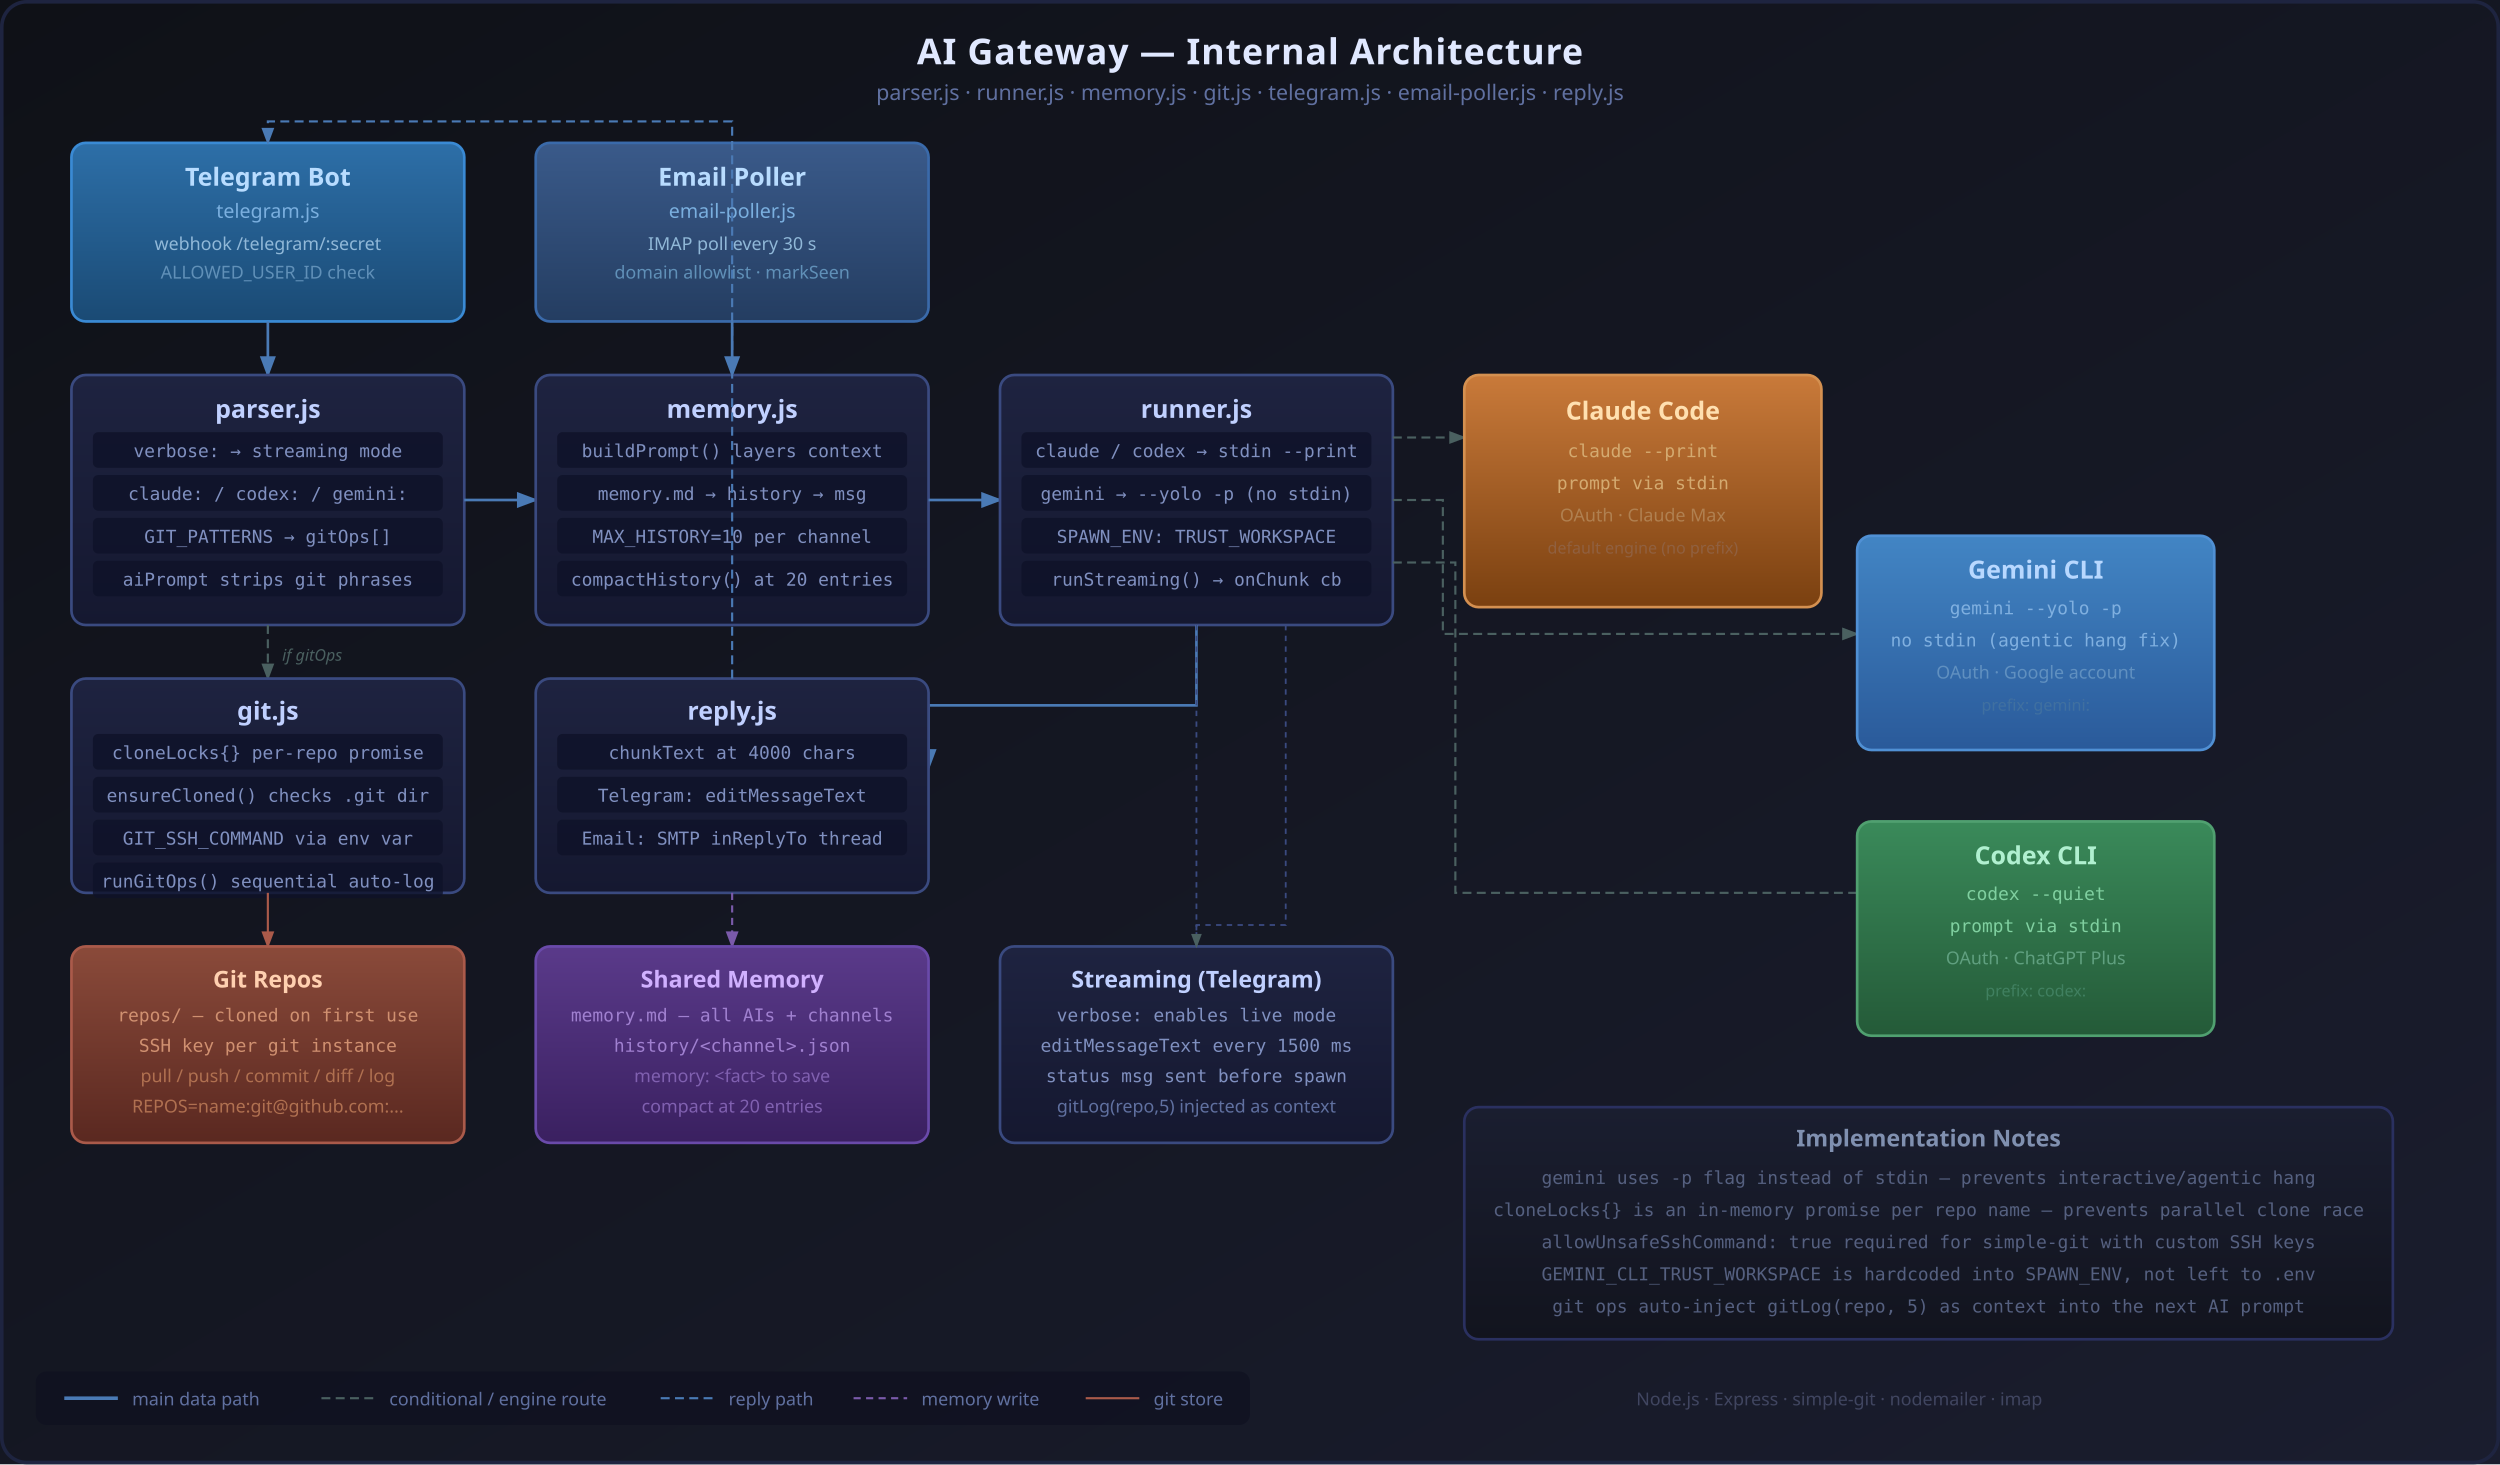
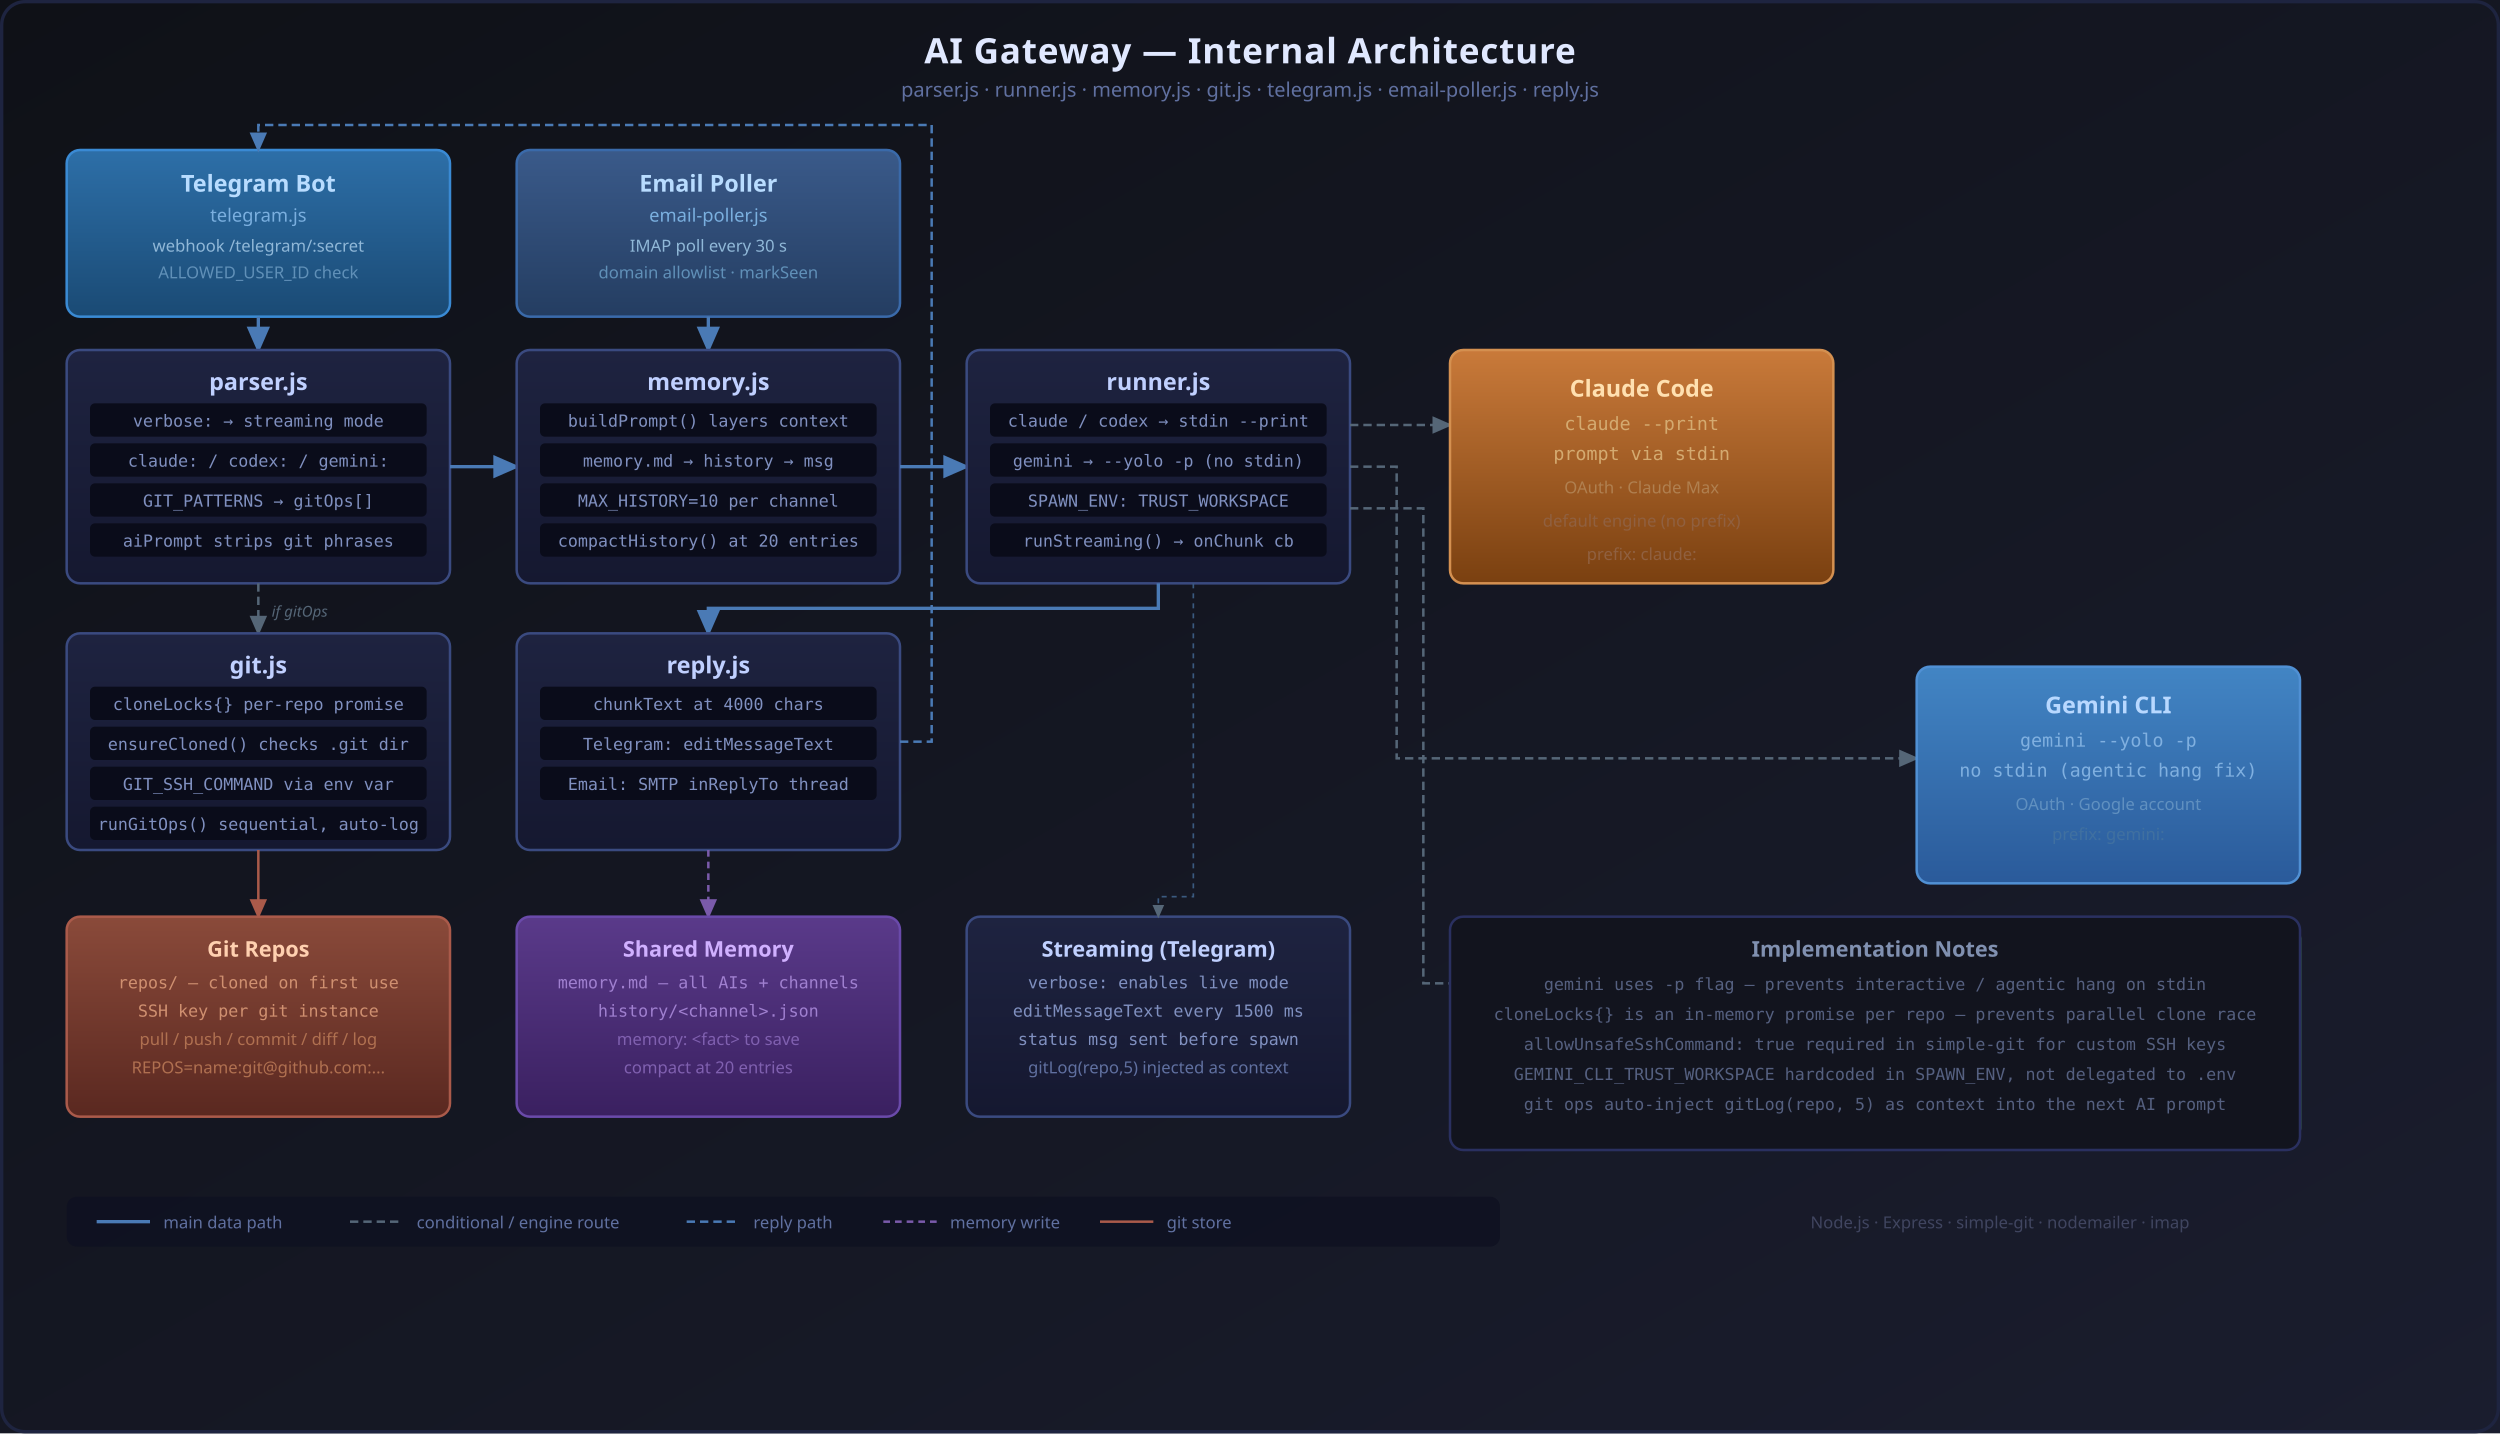
- <svg xmlns="http://www.w3.org/2000/svg" width="1400" height="820" viewBox="0 0 1400 820" font-family="'Segoe UI', system-ui, sans-serif">
+ <svg xmlns="http://www.w3.org/2000/svg" width="1500" height="860" viewBox="0 0 1500 860" font-family="'Segoe UI', system-ui, sans-serif">
  <defs>
    <linearGradient id="bgG" x1="0%" y1="0%" x2="100%" y2="100%">
      <stop offset="0%" stop-color="#0f1117" />
      <stop offset="100%" stop-color="#1a1d2e" />
    </linearGradient>
    <linearGradient id="teleG" x1="0%" y1="0%" x2="0%" y2="100%">
      <stop offset="0%" stop-color="#2d6fa8" />
      <stop offset="100%" stop-color="#1a4a74" />
    </linearGradient>
    <linearGradient id="emailG" x1="0%" y1="0%" x2="0%" y2="100%">
      <stop offset="0%" stop-color="#3a5a8a" />
      <stop offset="100%" stop-color="#243d61" />
    </linearGradient>
    <linearGradient id="coreG" x1="0%" y1="0%" x2="0%" y2="100%">
      <stop offset="0%" stop-color="#1e2340" />
      <stop offset="100%" stop-color="#151830" />
    </linearGradient>
    <linearGradient id="claudeG" x1="0%" y1="0%" x2="0%" y2="100%">
      <stop offset="0%" stop-color="#c97a3a" />
      <stop offset="100%" stop-color="#7a4010" />
    </linearGradient>
    <linearGradient id="geminiG" x1="0%" y1="0%" x2="0%" y2="100%">
      <stop offset="0%" stop-color="#4285c4" />
      <stop offset="100%" stop-color="#2a5a9a" />
    </linearGradient>
    <linearGradient id="codexG" x1="0%" y1="0%" x2="0%" y2="100%">
      <stop offset="0%" stop-color="#3a8a5a" />
      <stop offset="100%" stop-color="#245a38" />
    </linearGradient>
    <linearGradient id="memG" x1="0%" y1="0%" x2="0%" y2="100%">
      <stop offset="0%" stop-color="#5a3a8a" />
      <stop offset="100%" stop-color="#3a2060" />
    </linearGradient>
    <linearGradient id="gitG" x1="0%" y1="0%" x2="0%" y2="100%">
      <stop offset="0%" stop-color="#8a4a3a" />
      <stop offset="100%" stop-color="#5a2820" />
    </linearGradient>
-     <linearGradient id="noteG" x1="0%" y1="0%" x2="0%" y2="100%">
-       <stop offset="0%" stop-color="#1a1e30" />
-       <stop offset="100%" stop-color="#12141e" />
-     </linearGradient>
-     <marker id="ab" markerWidth="8" markerHeight="8" refX="7" refY="3" orient="auto">
-       <path d="M0,0 L0,6 L8,3 z" fill="#4a7ab5" />
+     <marker id="ab" markerWidth="8" markerHeight="7" refX="7" refY="3.5" orient="auto">
+       <path d="M0,0 L0,7 L8,3.5 z" fill="#4a7ab5" />
    </marker>
-     <marker id="ag" markerWidth="8" markerHeight="8" refX="7" refY="3" orient="auto">
-       <path d="M0,0 L0,6 L8,3 z" fill="#4a6060" />
+     <marker id="ag" markerWidth="8" markerHeight="7" refX="7" refY="3.5" orient="auto">
+       <path d="M0,0 L0,7 L8,3.5 z" fill="#556677" />
    </marker>
-     <marker id="apur" markerWidth="8" markerHeight="8" refX="7" refY="3" orient="auto">
-       <path d="M0,0 L0,6 L8,3 z" fill="#7a5aaa" />
+     <marker id="apur" markerWidth="8" markerHeight="7" refX="7" refY="3.5" orient="auto">
+       <path d="M0,0 L0,7 L8,3.5 z" fill="#7a5aaa" />
    </marker>
-     <marker id="ared" markerWidth="8" markerHeight="8" refX="7" refY="3" orient="auto">
-       <path d="M0,0 L0,6 L8,3 z" fill="#aa5a4a" />
+     <marker id="ared" markerWidth="8" markerHeight="7" refX="7" refY="3.5" orient="auto">
+       <path d="M0,0 L0,7 L8,3.5 z" fill="#aa5a4a" />
    </marker>
  </defs>
-   <rect width="1400" height="820" fill="url(#bgG)" />
-   <rect x="1" y="1" width="1398" height="818" rx="14" fill="none" stroke="#1e2440" stroke-width="2" />
-   <text x="700" y="36" text-anchor="middle" font-size="20" font-weight="700" fill="#e0e8ff" letter-spacing="0.5">AI Gateway — Internal Architecture</text>
-   <text x="700" y="56" text-anchor="middle" font-size="12" fill="#6070a0">parser.js · runner.js · memory.js · git.js · telegram.js · email-poller.js · reply.js</text>
-   <rect x="40" y="80" width="220" height="100" rx="8" fill="url(#teleG)" stroke="#3a8ad4" stroke-width="1.5" />
-   <text x="150" y="104" text-anchor="middle" font-size="14" font-weight="700" fill="#b8dcff">Telegram Bot</text>
-   <text x="150" y="122" text-anchor="middle" font-size="11" fill="#7aafdf">telegram.js</text>
-   <text x="150" y="140" text-anchor="middle" font-size="10" fill="#90b8d8">webhook /telegram/:secret</text>
-   <text x="150" y="156" text-anchor="middle" font-size="10" fill="#6090b8">ALLOWED_USER_ID check</text>
-   <rect x="300" y="80" width="220" height="100" rx="8" fill="url(#emailG)" stroke="#3a6aaa" stroke-width="1.5" />
-   <text x="410" y="104" text-anchor="middle" font-size="14" font-weight="700" fill="#b8dcff">Email Poller</text>
-   <text x="410" y="122" text-anchor="middle" font-size="11" fill="#7aafdf">email-poller.js</text>
-   <text x="410" y="140" text-anchor="middle" font-size="10" fill="#90b8d8">IMAP poll every 30 s</text>
-   <text x="410" y="156" text-anchor="middle" font-size="10" fill="#6090b8">domain allowlist · markSeen</text>
-   <line x1="150" y1="180" x2="150" y2="210" stroke="#4a7ab5" stroke-width="1.5" marker-end="url(#ab)" />
-   <line x1="410" y1="180" x2="410" y2="210" stroke="#4a7ab5" stroke-width="1.5" marker-end="url(#ab)" />
-   <rect x="40" y="210" width="220" height="140" rx="8" fill="url(#coreG)" stroke="#3a4a80" stroke-width="1.5" />
-   <text x="150" y="234" text-anchor="middle" font-size="14" font-weight="700" fill="#c0d0ff">parser.js</text>
-   <rect x="52" y="242" width="196" height="20" rx="3" fill="#0e1228" opacity="0.8" />
-   <text x="150" y="256" text-anchor="middle" font-size="10" fill="#8090c0" font-family="monospace">verbose: → streaming mode</text>
-   <rect x="52" y="266" width="196" height="20" rx="3" fill="#0e1228" opacity="0.8" />
-   <text x="150" y="280" text-anchor="middle" font-size="10" fill="#8090c0" font-family="monospace">claude: / codex: / gemini:</text>
-   <rect x="52" y="290" width="196" height="20" rx="3" fill="#0e1228" opacity="0.8" />
-   <text x="150" y="304" text-anchor="middle" font-size="10" fill="#8090c0" font-family="monospace">GIT_PATTERNS → gitOps[]</text>
-   <rect x="52" y="314" width="196" height="20" rx="3" fill="#0e1228" opacity="0.8" />
-   <text x="150" y="328" text-anchor="middle" font-size="10" fill="#8090c0" font-family="monospace">aiPrompt strips git phrases</text>
-   <line x1="260" y1="280" x2="300" y2="280" stroke="#4a7ab5" stroke-width="1.5" marker-end="url(#ab)" />
-   <rect x="300" y="210" width="220" height="140" rx="8" fill="url(#coreG)" stroke="#3a4a80" stroke-width="1.5" />
-   <text x="410" y="234" text-anchor="middle" font-size="14" font-weight="700" fill="#c0d0ff">memory.js</text>
-   <rect x="312" y="242" width="196" height="20" rx="3" fill="#0e1228" opacity="0.8" />
-   <text x="410" y="256" text-anchor="middle" font-size="10" fill="#8090c0" font-family="monospace">buildPrompt() layers context</text>
-   <rect x="312" y="266" width="196" height="20" rx="3" fill="#0e1228" opacity="0.8" />
-   <text x="410" y="280" text-anchor="middle" font-size="10" fill="#8090c0" font-family="monospace">memory.md → history → msg</text>
-   <rect x="312" y="290" width="196" height="20" rx="3" fill="#0e1228" opacity="0.8" />
-   <text x="410" y="304" text-anchor="middle" font-size="10" fill="#8090c0" font-family="monospace">MAX_HISTORY=10 per channel</text>
-   <rect x="312" y="314" width="196" height="20" rx="3" fill="#0e1228" opacity="0.8" />
-   <text x="410" y="328" text-anchor="middle" font-size="10" fill="#8090c0" font-family="monospace">compactHistory() at 20 entries</text>
-   <line x1="520" y1="280" x2="560" y2="280" stroke="#4a7ab5" stroke-width="1.5" marker-end="url(#ab)" />
-   <rect x="560" y="210" width="220" height="140" rx="8" fill="url(#coreG)" stroke="#3a4a80" stroke-width="1.5" />
-   <text x="670" y="234" text-anchor="middle" font-size="14" font-weight="700" fill="#c0d0ff">runner.js</text>
-   <rect x="572" y="242" width="196" height="20" rx="3" fill="#0e1228" opacity="0.8" />
-   <text x="670" y="256" text-anchor="middle" font-size="10" fill="#8090c0" font-family="monospace">claude / codex → stdin --print</text>
-   <rect x="572" y="266" width="196" height="20" rx="3" fill="#0e1228" opacity="0.8" />
-   <text x="670" y="280" text-anchor="middle" font-size="10" fill="#8090c0" font-family="monospace">gemini → --yolo -p (no stdin)</text>
-   <rect x="572" y="290" width="196" height="20" rx="3" fill="#0e1228" opacity="0.8" />
-   <text x="670" y="304" text-anchor="middle" font-size="10" fill="#8090c0" font-family="monospace">SPAWN_ENV: TRUST_WORKSPACE</text>
-   <rect x="572" y="314" width="196" height="20" rx="3" fill="#0e1228" opacity="0.8" />
-   <text x="670" y="328" text-anchor="middle" font-size="10" fill="#8090c0" font-family="monospace">runStreaming() → onChunk cb</text>
-   <line x1="780" y1="245" x2="820" y2="245" stroke="#4a6060" stroke-width="1.2" stroke-dasharray="5,3" marker-end="url(#ag)" />
-   <polyline points="780,280 808,280 808,355 1040,355" fill="none" stroke="#4a6060" stroke-width="1.2" stroke-dasharray="5,3" marker-end="url(#ag)" />
-   <polyline points="780,315 815,315 815,500 1220,500" fill="none" stroke="#4a6060" stroke-width="1.2" stroke-dasharray="5,3" marker-end="url(#ag)" />
-   <polyline points="670,350 670,395 520,395 520,430" fill="none" stroke="#4a7ab5" stroke-width="1.5" marker-end="url(#ab)" />
-   <line x1="150" y1="350" x2="150" y2="380" stroke="#4a6060" stroke-width="1.2" stroke-dasharray="5,3" marker-end="url(#ag)" />
-   <text x="158" y="370" font-size="9" fill="#4a6060" font-style="italic">if gitOps</text>
-   <rect x="40" y="380" width="220" height="120" rx="8" fill="url(#coreG)" stroke="#3a4a80" stroke-width="1.5" />
-   <text x="150" y="403" text-anchor="middle" font-size="14" font-weight="700" fill="#c0d0ff">git.js</text>
-   <rect x="52" y="411" width="196" height="20" rx="3" fill="#0e1228" opacity="0.8" />
-   <text x="150" y="425" text-anchor="middle" font-size="10" fill="#8090c0" font-family="monospace">cloneLocks{} per-repo promise</text>
-   <rect x="52" y="435" width="196" height="20" rx="3" fill="#0e1228" opacity="0.8" />
-   <text x="150" y="449" text-anchor="middle" font-size="10" fill="#8090c0" font-family="monospace">ensureCloned() checks .git dir</text>
-   <rect x="52" y="459" width="196" height="20" rx="3" fill="#0e1228" opacity="0.8" />
-   <text x="150" y="473" text-anchor="middle" font-size="10" fill="#8090c0" font-family="monospace">GIT_SSH_COMMAND via env var</text>
-   <rect x="52" y="483" width="196" height="20" rx="3" fill="#0e1228" opacity="0.8" />
-   <text x="150" y="497" text-anchor="middle" font-size="10" fill="#8090c0" font-family="monospace">runGitOps() sequential auto-log</text>
-   <rect x="300" y="380" width="220" height="120" rx="8" fill="url(#coreG)" stroke="#3a4a80" stroke-width="1.5" />
-   <text x="410" y="403" text-anchor="middle" font-size="14" font-weight="700" fill="#c0d0ff">reply.js</text>
-   <rect x="312" y="411" width="196" height="20" rx="3" fill="#0e1228" opacity="0.8" />
-   <text x="410" y="425" text-anchor="middle" font-size="10" fill="#8090c0" font-family="monospace">chunkText at 4000 chars</text>
-   <rect x="312" y="435" width="196" height="20" rx="3" fill="#0e1228" opacity="0.8" />
-   <text x="410" y="449" text-anchor="middle" font-size="10" fill="#8090c0" font-family="monospace">Telegram: editMessageText</text>
-   <rect x="312" y="459" width="196" height="20" rx="3" fill="#0e1228" opacity="0.8" />
-   <text x="410" y="473" text-anchor="middle" font-size="10" fill="#8090c0" font-family="monospace">Email: SMTP inReplyTo thread</text>
-   <polyline points="410,380 410,68 150,68 150,80" fill="none" stroke="#4a7ab5" stroke-width="1.2" stroke-dasharray="5,3" marker-end="url(#ab)" />
-   <line x1="150" y1="500" x2="150" y2="530" stroke="#aa5a4a" stroke-width="1.2" marker-end="url(#ared)" />
-   <line x1="410" y1="500" x2="410" y2="530" stroke="#7a5aaa" stroke-width="1.2" stroke-dasharray="4,3" marker-end="url(#apur)" />
-   <line x1="670" y1="350" x2="670" y2="530" stroke="#3a4a80" stroke-width="1" stroke-dasharray="3,3" />
-   <rect x="40" y="530" width="220" height="110" rx="8" fill="url(#gitG)" stroke="#aa5a4a" stroke-width="1.5" />
-   <text x="150" y="553" text-anchor="middle" font-size="13" font-weight="700" fill="#ffd0b0">Git Repos</text>
-   <text x="150" y="572" text-anchor="middle" font-size="10" fill="#d09070" font-family="monospace">repos/ — cloned on first use</text>
-   <text x="150" y="589" text-anchor="middle" font-size="10" fill="#d09070" font-family="monospace">SSH key per git instance</text>
-   <text x="150" y="606" text-anchor="middle" font-size="10" fill="#b07050">pull / push / commit / diff / log</text>
-   <text x="150" y="623" text-anchor="middle" font-size="10" fill="#b07050">REPOS=name:git@github.com:...</text>
-   <rect x="300" y="530" width="220" height="110" rx="8" fill="url(#memG)" stroke="#6a4aaa" stroke-width="1.5" />
-   <text x="410" y="553" text-anchor="middle" font-size="13" font-weight="700" fill="#d0b0ff">Shared Memory</text>
-   <text x="410" y="572" text-anchor="middle" font-size="10" fill="#a080d0" font-family="monospace">memory.md — all AIs + channels</text>
-   <text x="410" y="589" text-anchor="middle" font-size="10" fill="#a080d0" font-family="monospace">history/&lt;channel&gt;.json</text>
-   <text x="410" y="606" text-anchor="middle" font-size="10" fill="#8060b0">memory: &lt;fact&gt; to save</text>
-   <text x="410" y="623" text-anchor="middle" font-size="10" fill="#8060b0">compact at 20 entries</text>
-   <rect x="560" y="530" width="220" height="110" rx="8" fill="url(#coreG)" stroke="#3a4a80" stroke-width="1.5" />
-   <text x="670" y="553" text-anchor="middle" font-size="13" font-weight="700" fill="#c0d0ff">Streaming (Telegram)</text>
-   <text x="670" y="572" text-anchor="middle" font-size="10" fill="#8090c0" font-family="monospace">verbose: enables live mode</text>
-   <text x="670" y="589" text-anchor="middle" font-size="10" fill="#8090c0" font-family="monospace">editMessageText every 1500 ms</text>
-   <text x="670" y="606" text-anchor="middle" font-size="10" fill="#8090c0" font-family="monospace">status msg sent before spawn</text>
-   <text x="670" y="623" text-anchor="middle" font-size="10" fill="#6070a0">gitLog(repo,5) injected as context</text>
-   <polyline points="720,350 720,518 670,518 670,530" fill="none" stroke="#3a4a80" stroke-width="1" stroke-dasharray="3,3" marker-end="url(#ag)" />
-   <rect x="820" y="210" width="200" height="130" rx="8" fill="url(#claudeG)" stroke="#d49050" stroke-width="1.5" />
-   <text x="920" y="235" text-anchor="middle" font-size="14" font-weight="700" fill="#ffe0b0">Claude Code</text>
-   <text x="920" y="256" text-anchor="middle" font-size="10" fill="#d4aa70" font-family="monospace">claude --print</text>
-   <text x="920" y="274" text-anchor="middle" font-size="10" fill="#d4aa70" font-family="monospace">prompt via stdin</text>
-   <text x="920" y="292" text-anchor="middle" font-size="10" fill="#b08050">OAuth · Claude Max</text>
-   <text x="920" y="310" text-anchor="middle" font-size="9" fill="#906040">default engine (no prefix)</text>
-   <rect x="1040" y="300" width="200" height="120" rx="8" fill="url(#geminiG)" stroke="#5090d4" stroke-width="1.5" />
-   <text x="1140" y="324" text-anchor="middle" font-size="14" font-weight="700" fill="#b8d8ff">Gemini CLI</text>
-   <text x="1140" y="344" text-anchor="middle" font-size="10" fill="#80b0e0" font-family="monospace">gemini --yolo -p</text>
-   <text x="1140" y="362" text-anchor="middle" font-size="10" fill="#80b0e0" font-family="monospace">no stdin (agentic hang fix)</text>
-   <text x="1140" y="380" text-anchor="middle" font-size="10" fill="#6090c0">OAuth · Google account</text>
-   <text x="1140" y="398" text-anchor="middle" font-size="9" fill="#4070a0">prefix: gemini:</text>
-   <rect x="1040" y="460" width="200" height="120" rx="8" fill="url(#codexG)" stroke="#50a070" stroke-width="1.5" />
-   <text x="1140" y="484" text-anchor="middle" font-size="14" font-weight="700" fill="#b0f0d0">Codex CLI</text>
-   <text x="1140" y="504" text-anchor="middle" font-size="10" fill="#80d0a0" font-family="monospace">codex --quiet</text>
-   <text x="1140" y="522" text-anchor="middle" font-size="10" fill="#80d0a0" font-family="monospace">prompt via stdin</text>
-   <text x="1140" y="540" text-anchor="middle" font-size="10" fill="#60a080">OAuth · ChatGPT Plus</text>
-   <text x="1140" y="558" text-anchor="middle" font-size="9" fill="#408060">prefix: codex:</text>
-   <rect x="820" y="620" width="520" height="130" rx="8" fill="url(#noteG)" stroke="#2a3060" stroke-width="1.5" />
-   <text x="1080" y="642" text-anchor="middle" font-size="13" font-weight="700" fill="#8090b0">Implementation Notes</text>
-   <text x="1080" y="663" text-anchor="middle" font-size="10" fill="#556080" font-family="monospace">gemini uses -p flag instead of stdin — prevents interactive/agentic hang</text>
-   <text x="1080" y="681" text-anchor="middle" font-size="10" fill="#556080" font-family="monospace">cloneLocks{} is an in-memory promise per repo name — prevents parallel clone race</text>
-   <text x="1080" y="699" text-anchor="middle" font-size="10" fill="#556080" font-family="monospace">allowUnsafeSshCommand: true required for simple-git with custom SSH keys</text>
-   <text x="1080" y="717" text-anchor="middle" font-size="10" fill="#556080" font-family="monospace">GEMINI_CLI_TRUST_WORKSPACE is hardcoded into SPAWN_ENV, not left to .env</text>
-   <text x="1080" y="735" text-anchor="middle" font-size="10" fill="#556080" font-family="monospace">git ops auto-inject gitLog(repo, 5) as context into the next AI prompt</text>
-   <rect x="20" y="768" width="680" height="30" rx="6" fill="#0e1020" opacity="0.7" />
-   <line x1="36" y1="783" x2="66" y2="783" stroke="#4a7ab5" stroke-width="2" />
-   <text x="74" y="787" font-size="10" fill="#6070a0">main data path</text>
-   <line x1="180" y1="783" x2="210" y2="783" stroke="#4a6060" stroke-width="1.2" stroke-dasharray="5,3" />
-   <text x="218" y="787" font-size="10" fill="#6070a0">conditional / engine route</text>
-   <line x1="370" y1="783" x2="400" y2="783" stroke="#4a7ab5" stroke-width="1.2" stroke-dasharray="5,3" />
-   <text x="408" y="787" font-size="10" fill="#6070a0">reply path</text>
-   <line x1="478" y1="783" x2="508" y2="783" stroke="#7a5aaa" stroke-width="1.2" stroke-dasharray="4,3" />
-   <text x="516" y="787" font-size="10" fill="#6070a0">memory write</text>
-   <line x1="608" y1="783" x2="638" y2="783" stroke="#aa5a4a" stroke-width="1.2" />
-   <text x="646" y="787" font-size="10" fill="#6070a0">git store</text>
-   <text x="1030" y="787" text-anchor="middle" font-size="10" fill="#404560">Node.js · Express · simple-git · nodemailer · imap</text>
+   <rect width="1500" height="860" fill="url(#bgG)" />
+   <rect x="1" y="1" width="1498" height="858" rx="14" fill="none" stroke="#1e2440" stroke-width="2" />
+   <text x="750" y="38" text-anchor="middle" font-size="21" font-weight="700" fill="#e0e8ff" letter-spacing="0.5">AI Gateway — Internal Architecture</text>
+   <text x="750" y="58" text-anchor="middle" font-size="12" fill="#6070a0">parser.js · runner.js · memory.js · git.js · telegram.js · email-poller.js · reply.js</text>
+   <rect x="40" y="90" width="230" height="100" rx="8" fill="url(#teleG)" stroke="#3a8ad4" stroke-width="1.5" />
+   <text x="155" y="115" text-anchor="middle" font-size="14" font-weight="700" fill="#b8dcff">Telegram Bot</text>
+   <text x="155" y="133" text-anchor="middle" font-size="11" fill="#7aafdf">telegram.js</text>
+   <text x="155" y="151" text-anchor="middle" font-size="10" fill="#90b8d8">webhook /telegram/:secret</text>
+   <text x="155" y="167" text-anchor="middle" font-size="10" fill="#6090b8">ALLOWED_USER_ID check</text>
+   <rect x="310" y="90" width="230" height="100" rx="8" fill="url(#emailG)" stroke="#3a6aaa" stroke-width="1.5" />
+   <text x="425" y="115" text-anchor="middle" font-size="14" font-weight="700" fill="#b8dcff">Email Poller</text>
+   <text x="425" y="133" text-anchor="middle" font-size="11" fill="#7aafdf">email-poller.js</text>
+   <text x="425" y="151" text-anchor="middle" font-size="10" fill="#90b8d8">IMAP poll every 30 s</text>
+   <text x="425" y="167" text-anchor="middle" font-size="10" fill="#6090b8">domain allowlist · markSeen</text>
+   <line x1="155" y1="190" x2="155" y2="210" stroke="#4a7ab5" stroke-width="2" marker-end="url(#ab)" />
+   <line x1="425" y1="190" x2="425" y2="210" stroke="#4a7ab5" stroke-width="2" marker-end="url(#ab)" />
+   <rect x="40" y="210" width="230" height="140" rx="8" fill="url(#coreG)" stroke="#3a4a80" stroke-width="1.5" />
+   <text x="155" y="234" text-anchor="middle" font-size="14" font-weight="700" fill="#c0d0ff">parser.js</text>
+   <rect x="54" y="242" width="202" height="20" rx="3" fill="#0a0c1a" />
+   <text x="155" y="256" text-anchor="middle" font-size="10" fill="#8090c0" font-family="monospace">verbose: → streaming mode</text>
+   <rect x="54" y="266" width="202" height="20" rx="3" fill="#0a0c1a" />
+   <text x="155" y="280" text-anchor="middle" font-size="10" fill="#8090c0" font-family="monospace">claude: / codex: / gemini:</text>
+   <rect x="54" y="290" width="202" height="20" rx="3" fill="#0a0c1a" />
+   <text x="155" y="304" text-anchor="middle" font-size="10" fill="#8090c0" font-family="monospace">GIT_PATTERNS → gitOps[]</text>
+   <rect x="54" y="314" width="202" height="20" rx="3" fill="#0a0c1a" />
+   <text x="155" y="328" text-anchor="middle" font-size="10" fill="#8090c0" font-family="monospace">aiPrompt strips git phrases</text>
+   <line x1="270" y1="280" x2="310" y2="280" stroke="#4a7ab5" stroke-width="2" marker-end="url(#ab)" />
+   <rect x="310" y="210" width="230" height="140" rx="8" fill="url(#coreG)" stroke="#3a4a80" stroke-width="1.5" />
+   <text x="425" y="234" text-anchor="middle" font-size="14" font-weight="700" fill="#c0d0ff">memory.js</text>
+   <rect x="324" y="242" width="202" height="20" rx="3" fill="#0a0c1a" />
+   <text x="425" y="256" text-anchor="middle" font-size="10" fill="#8090c0" font-family="monospace">buildPrompt() layers context</text>
+   <rect x="324" y="266" width="202" height="20" rx="3" fill="#0a0c1a" />
+   <text x="425" y="280" text-anchor="middle" font-size="10" fill="#8090c0" font-family="monospace">memory.md → history → msg</text>
+   <rect x="324" y="290" width="202" height="20" rx="3" fill="#0a0c1a" />
+   <text x="425" y="304" text-anchor="middle" font-size="10" fill="#8090c0" font-family="monospace">MAX_HISTORY=10 per channel</text>
+   <rect x="324" y="314" width="202" height="20" rx="3" fill="#0a0c1a" />
+   <text x="425" y="328" text-anchor="middle" font-size="10" fill="#8090c0" font-family="monospace">compactHistory() at 20 entries</text>
+   <line x1="540" y1="280" x2="580" y2="280" stroke="#4a7ab5" stroke-width="2" marker-end="url(#ab)" />
+   <rect x="580" y="210" width="230" height="140" rx="8" fill="url(#coreG)" stroke="#3a4a80" stroke-width="1.5" />
+   <text x="695" y="234" text-anchor="middle" font-size="14" font-weight="700" fill="#c0d0ff">runner.js</text>
+   <rect x="594" y="242" width="202" height="20" rx="3" fill="#0a0c1a" />
+   <text x="695" y="256" text-anchor="middle" font-size="10" fill="#8090c0" font-family="monospace">claude / codex → stdin --print</text>
+   <rect x="594" y="266" width="202" height="20" rx="3" fill="#0a0c1a" />
+   <text x="695" y="280" text-anchor="middle" font-size="10" fill="#8090c0" font-family="monospace">gemini → --yolo -p (no stdin)</text>
+   <rect x="594" y="290" width="202" height="20" rx="3" fill="#0a0c1a" />
+   <text x="695" y="304" text-anchor="middle" font-size="10" fill="#8090c0" font-family="monospace">SPAWN_ENV: TRUST_WORKSPACE</text>
+   <rect x="594" y="314" width="202" height="20" rx="3" fill="#0a0c1a" />
+   <text x="695" y="328" text-anchor="middle" font-size="10" fill="#8090c0" font-family="monospace">runStreaming() → onChunk cb</text>
+   <line x1="810" y1="255" x2="870" y2="255" stroke="#556677" stroke-width="1.5" stroke-dasharray="5,3" marker-end="url(#ag)" />
+   <polyline points="810,280 838,280 838,455 1150,455" fill="none" stroke="#556677" stroke-width="1.5" stroke-dasharray="5,3" marker-end="url(#ag)" />
+   <polyline points="810,305 854,305 854,590 1150,590" fill="none" stroke="#556677" stroke-width="1.5" stroke-dasharray="5,3" marker-end="url(#ag)" />
+   <polyline points="695,350 695,365 425,365 425,380" fill="none" stroke="#4a7ab5" stroke-width="2" marker-end="url(#ab)" />
+   <rect x="870" y="210" width="230" height="140" rx="8" fill="url(#claudeG)" stroke="#d49050" stroke-width="1.5" />
+   <text x="985" y="238" text-anchor="middle" font-size="14" font-weight="700" fill="#ffe0b0">Claude Code</text>
+   <text x="985" y="258" text-anchor="middle" font-size="11" fill="#d4aa70" font-family="monospace">claude --print</text>
+   <text x="985" y="276" text-anchor="middle" font-size="11" fill="#d4aa70" font-family="monospace">prompt via stdin</text>
+   <text x="985" y="296" text-anchor="middle" font-size="10" fill="#b08050">OAuth · Claude Max</text>
+   <text x="985" y="316" text-anchor="middle" font-size="10" fill="#906040">default engine (no prefix)</text>
+   <text x="985" y="336" text-anchor="middle" font-size="10" fill="#906040">prefix: claude:</text>
+   <line x1="155" y1="350" x2="155" y2="380" stroke="#556677" stroke-width="1.5" stroke-dasharray="5,3" marker-end="url(#ag)" />
+   <text x="163" y="370" font-size="9" fill="#556677" font-style="italic">if gitOps</text>
+   <rect x="40" y="380" width="230" height="130" rx="8" fill="url(#coreG)" stroke="#3a4a80" stroke-width="1.5" />
+   <text x="155" y="404" text-anchor="middle" font-size="14" font-weight="700" fill="#c0d0ff">git.js</text>
+   <rect x="54" y="412" width="202" height="20" rx="3" fill="#0a0c1a" />
+   <text x="155" y="426" text-anchor="middle" font-size="10" fill="#8090c0" font-family="monospace">cloneLocks{} per-repo promise</text>
+   <rect x="54" y="436" width="202" height="20" rx="3" fill="#0a0c1a" />
+   <text x="155" y="450" text-anchor="middle" font-size="10" fill="#8090c0" font-family="monospace">ensureCloned() checks .git dir</text>
+   <rect x="54" y="460" width="202" height="20" rx="3" fill="#0a0c1a" />
+   <text x="155" y="474" text-anchor="middle" font-size="10" fill="#8090c0" font-family="monospace">GIT_SSH_COMMAND via env var</text>
+   <rect x="54" y="484" width="202" height="20" rx="3" fill="#0a0c1a" />
+   <text x="155" y="498" text-anchor="middle" font-size="10" fill="#8090c0" font-family="monospace">runGitOps() sequential, auto-log</text>
+   <rect x="310" y="380" width="230" height="130" rx="8" fill="url(#coreG)" stroke="#3a4a80" stroke-width="1.5" />
+   <text x="425" y="404" text-anchor="middle" font-size="14" font-weight="700" fill="#c0d0ff">reply.js</text>
+   <rect x="324" y="412" width="202" height="20" rx="3" fill="#0a0c1a" />
+   <text x="425" y="426" text-anchor="middle" font-size="10" fill="#8090c0" font-family="monospace">chunkText at 4000 chars</text>
+   <rect x="324" y="436" width="202" height="20" rx="3" fill="#0a0c1a" />
+   <text x="425" y="450" text-anchor="middle" font-size="10" fill="#8090c0" font-family="monospace">Telegram: editMessageText</text>
+   <rect x="324" y="460" width="202" height="20" rx="3" fill="#0a0c1a" />
+   <text x="425" y="474" text-anchor="middle" font-size="10" fill="#8090c0" font-family="monospace">Email: SMTP inReplyTo thread</text>
+   <rect x="1150" y="400" width="230" height="130" rx="8" fill="url(#geminiG)" stroke="#5090d4" stroke-width="1.5" />
+   <text x="1265" y="428" text-anchor="middle" font-size="14" font-weight="700" fill="#b8d8ff">Gemini CLI</text>
+   <text x="1265" y="448" text-anchor="middle" font-size="11" fill="#80b0e0" font-family="monospace">gemini --yolo -p</text>
+   <text x="1265" y="466" text-anchor="middle" font-size="11" fill="#80b0e0" font-family="monospace">no stdin (agentic hang fix)</text>
+   <text x="1265" y="486" text-anchor="middle" font-size="10" fill="#6090c0">OAuth · Google account</text>
+   <text x="1265" y="504" text-anchor="middle" font-size="10" fill="#4070a0">prefix: gemini:</text>
+   <line x1="155" y1="510" x2="155" y2="550" stroke="#aa5a4a" stroke-width="1.5" marker-end="url(#ared)" />
+   <line x1="425" y1="510" x2="425" y2="550" stroke="#7a5aaa" stroke-width="1.5" stroke-dasharray="4,3" marker-end="url(#apur)" />
+   <polyline points="540,445 559,445 559,75 155,75 155,90" fill="none" stroke="#4a7ab5" stroke-width="1.5" stroke-dasharray="5,3" marker-end="url(#ab)" />
+   <rect x="1150" y="555" width="230" height="130" rx="8" fill="url(#codexG)" stroke="#50a070" stroke-width="1.5" />
+   <text x="1265" y="583" text-anchor="middle" font-size="14" font-weight="700" fill="#b0f0d0">Codex CLI</text>
+   <text x="1265" y="603" text-anchor="middle" font-size="11" fill="#80d0a0" font-family="monospace">codex --quiet</text>
+   <text x="1265" y="621" text-anchor="middle" font-size="11" fill="#80d0a0" font-family="monospace">prompt via stdin</text>
+   <text x="1265" y="641" text-anchor="middle" font-size="10" fill="#60a080">OAuth · ChatGPT Plus</text>
+   <text x="1265" y="659" text-anchor="middle" font-size="10" fill="#408060">prefix: codex:</text>
+   <rect x="40" y="550" width="230" height="120" rx="8" fill="url(#gitG)" stroke="#aa5a4a" stroke-width="1.5" />
+   <text x="155" y="574" text-anchor="middle" font-size="13" font-weight="700" fill="#ffd0b0">Git Repos</text>
+   <text x="155" y="593" text-anchor="middle" font-size="10" fill="#d09070" font-family="monospace">repos/ — cloned on first use</text>
+   <text x="155" y="610" text-anchor="middle" font-size="10" fill="#d09070" font-family="monospace">SSH key per git instance</text>
+   <text x="155" y="627" text-anchor="middle" font-size="10" fill="#b07050">pull / push / commit / diff / log</text>
+   <text x="155" y="644" text-anchor="middle" font-size="10" fill="#b07050">REPOS=name:git@github.com:...</text>
+   <rect x="310" y="550" width="230" height="120" rx="8" fill="url(#memG)" stroke="#6a4aaa" stroke-width="1.5" />
+   <text x="425" y="574" text-anchor="middle" font-size="13" font-weight="700" fill="#d0b0ff">Shared Memory</text>
+   <text x="425" y="593" text-anchor="middle" font-size="10" fill="#a080d0" font-family="monospace">memory.md — all AIs + channels</text>
+   <text x="425" y="610" text-anchor="middle" font-size="10" fill="#a080d0" font-family="monospace">history/&lt;channel&gt;.json</text>
+   <text x="425" y="627" text-anchor="middle" font-size="10" fill="#8060b0">memory: &lt;fact&gt; to save</text>
+   <text x="425" y="644" text-anchor="middle" font-size="10" fill="#8060b0">compact at 20 entries</text>
+   <rect x="580" y="550" width="230" height="120" rx="8" fill="url(#coreG)" stroke="#3a4a80" stroke-width="1.5" />
+   <text x="695" y="574" text-anchor="middle" font-size="13" font-weight="700" fill="#c0d0ff">Streaming (Telegram)</text>
+   <text x="695" y="593" text-anchor="middle" font-size="10" fill="#8090c0" font-family="monospace">verbose: enables live mode</text>
+   <text x="695" y="610" text-anchor="middle" font-size="10" fill="#8090c0" font-family="monospace">editMessageText every 1500 ms</text>
+   <text x="695" y="627" text-anchor="middle" font-size="10" fill="#8090c0" font-family="monospace">status msg sent before spawn</text>
+   <text x="695" y="644" text-anchor="middle" font-size="10" fill="#6070a0">gitLog(repo,5) injected as context</text>
+   <polyline points="716,350 716,538 695,538 695,550" fill="none" stroke="#3a5a80" stroke-width="1" stroke-dasharray="3,3" marker-end="url(#ag)" />
+   <rect x="870" y="550" width="510" height="140" rx="8" fill="#12141e" stroke="#2a3060" stroke-width="1.5" />
+   <text x="1125" y="574" text-anchor="middle" font-size="13" font-weight="700" fill="#8090b0">Implementation Notes</text>
+   <text x="1125" y="594" text-anchor="middle" font-size="10" fill="#556080" font-family="monospace">gemini uses -p flag — prevents interactive / agentic hang on stdin</text>
+   <text x="1125" y="612" text-anchor="middle" font-size="10" fill="#556080" font-family="monospace">cloneLocks{} is an in-memory promise per repo — prevents parallel clone race</text>
+   <text x="1125" y="630" text-anchor="middle" font-size="10" fill="#556080" font-family="monospace">allowUnsafeSshCommand: true required in simple-git for custom SSH keys</text>
+   <text x="1125" y="648" text-anchor="middle" font-size="10" fill="#556080" font-family="monospace">GEMINI_CLI_TRUST_WORKSPACE hardcoded in SPAWN_ENV, not delegated to .env</text>
+   <text x="1125" y="666" text-anchor="middle" font-size="10" fill="#556080" font-family="monospace">git ops auto-inject gitLog(repo, 5) as context into the next AI prompt</text>
+   <rect x="40" y="718" width="860" height="30" rx="6" fill="#0e1020" opacity="0.8" />
+   <line x1="58" y1="733" x2="90" y2="733" stroke="#4a7ab5" stroke-width="2" />
+   <text x="98" y="737" font-size="10" fill="#6070a0">main data path</text>
+   <line x1="210" y1="733" x2="242" y2="733" stroke="#556677" stroke-width="1.5" stroke-dasharray="5,3" />
+   <text x="250" y="737" font-size="10" fill="#6070a0">conditional / engine route</text>
+   <line x1="412" y1="733" x2="444" y2="733" stroke="#4a7ab5" stroke-width="1.5" stroke-dasharray="5,3" />
+   <text x="452" y="737" font-size="10" fill="#6070a0">reply path</text>
+   <line x1="530" y1="733" x2="562" y2="733" stroke="#7a5aaa" stroke-width="1.5" stroke-dasharray="4,3" />
+   <text x="570" y="737" font-size="10" fill="#6070a0">memory write</text>
+   <line x1="660" y1="733" x2="692" y2="733" stroke="#aa5a4a" stroke-width="1.5" />
+   <text x="700" y="737" font-size="10" fill="#6070a0">git store</text>
+   <text x="1200" y="737" text-anchor="middle" font-size="10" fill="#404560">Node.js · Express · simple-git · nodemailer · imap</text>
</svg>
